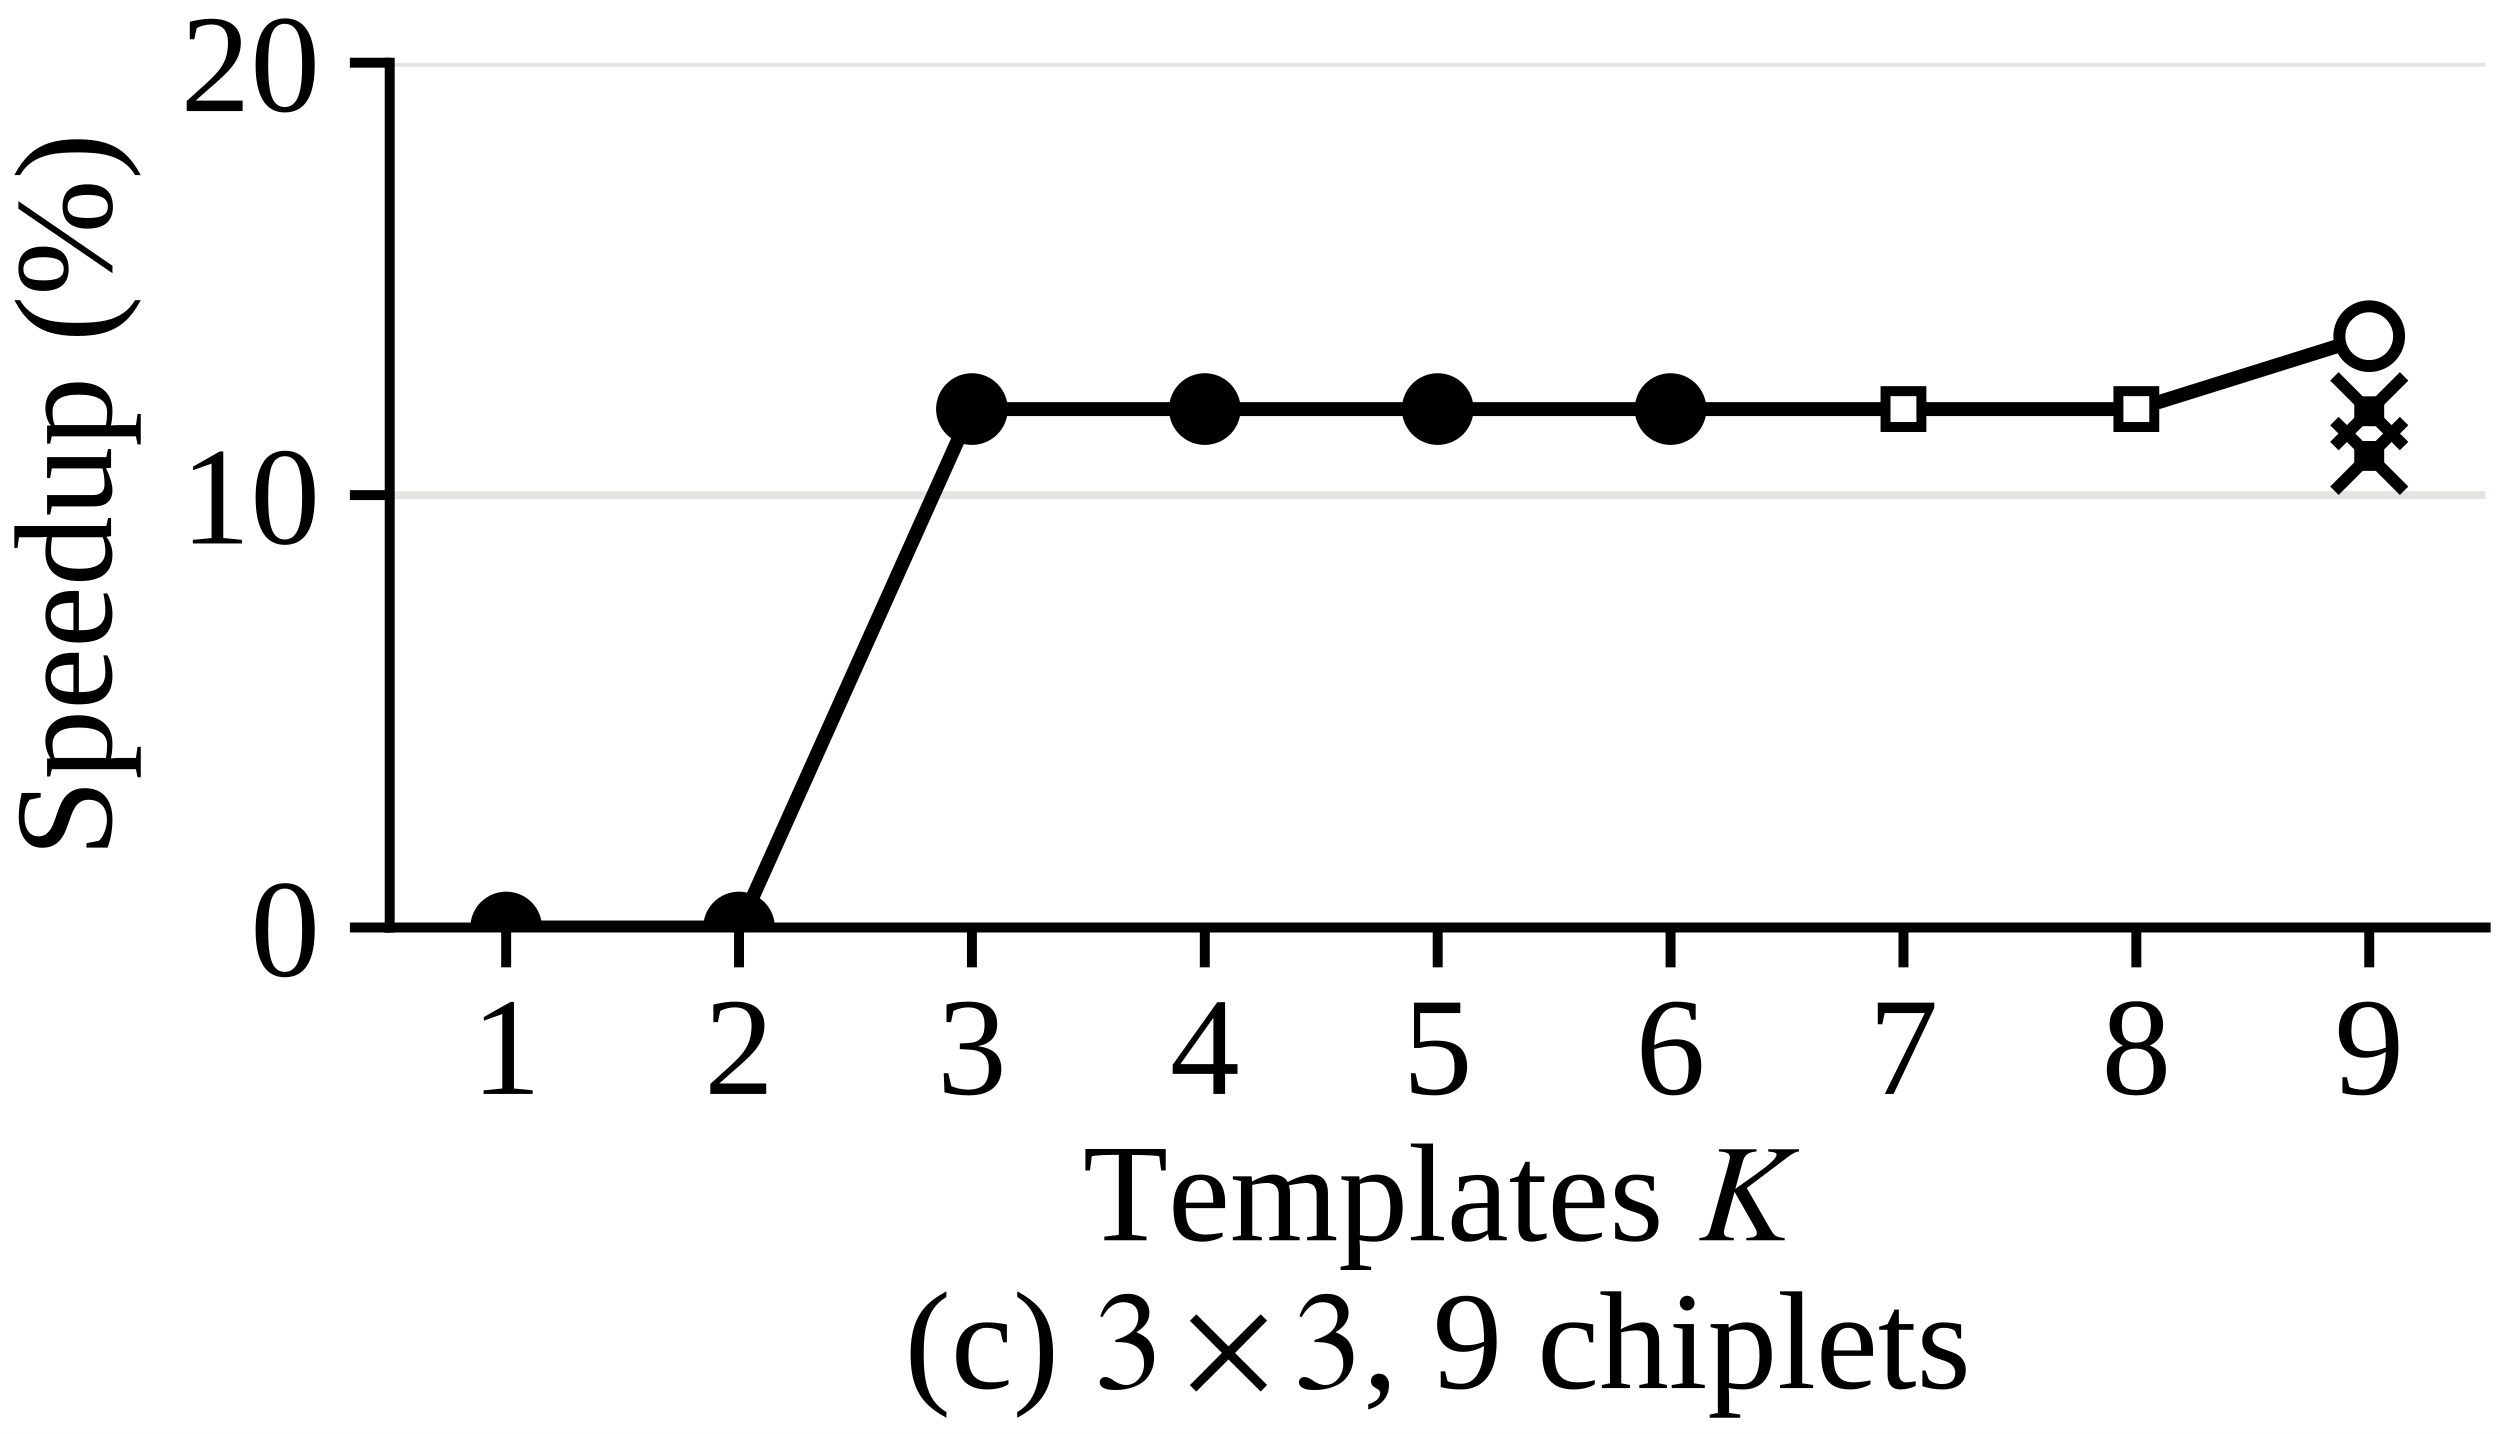
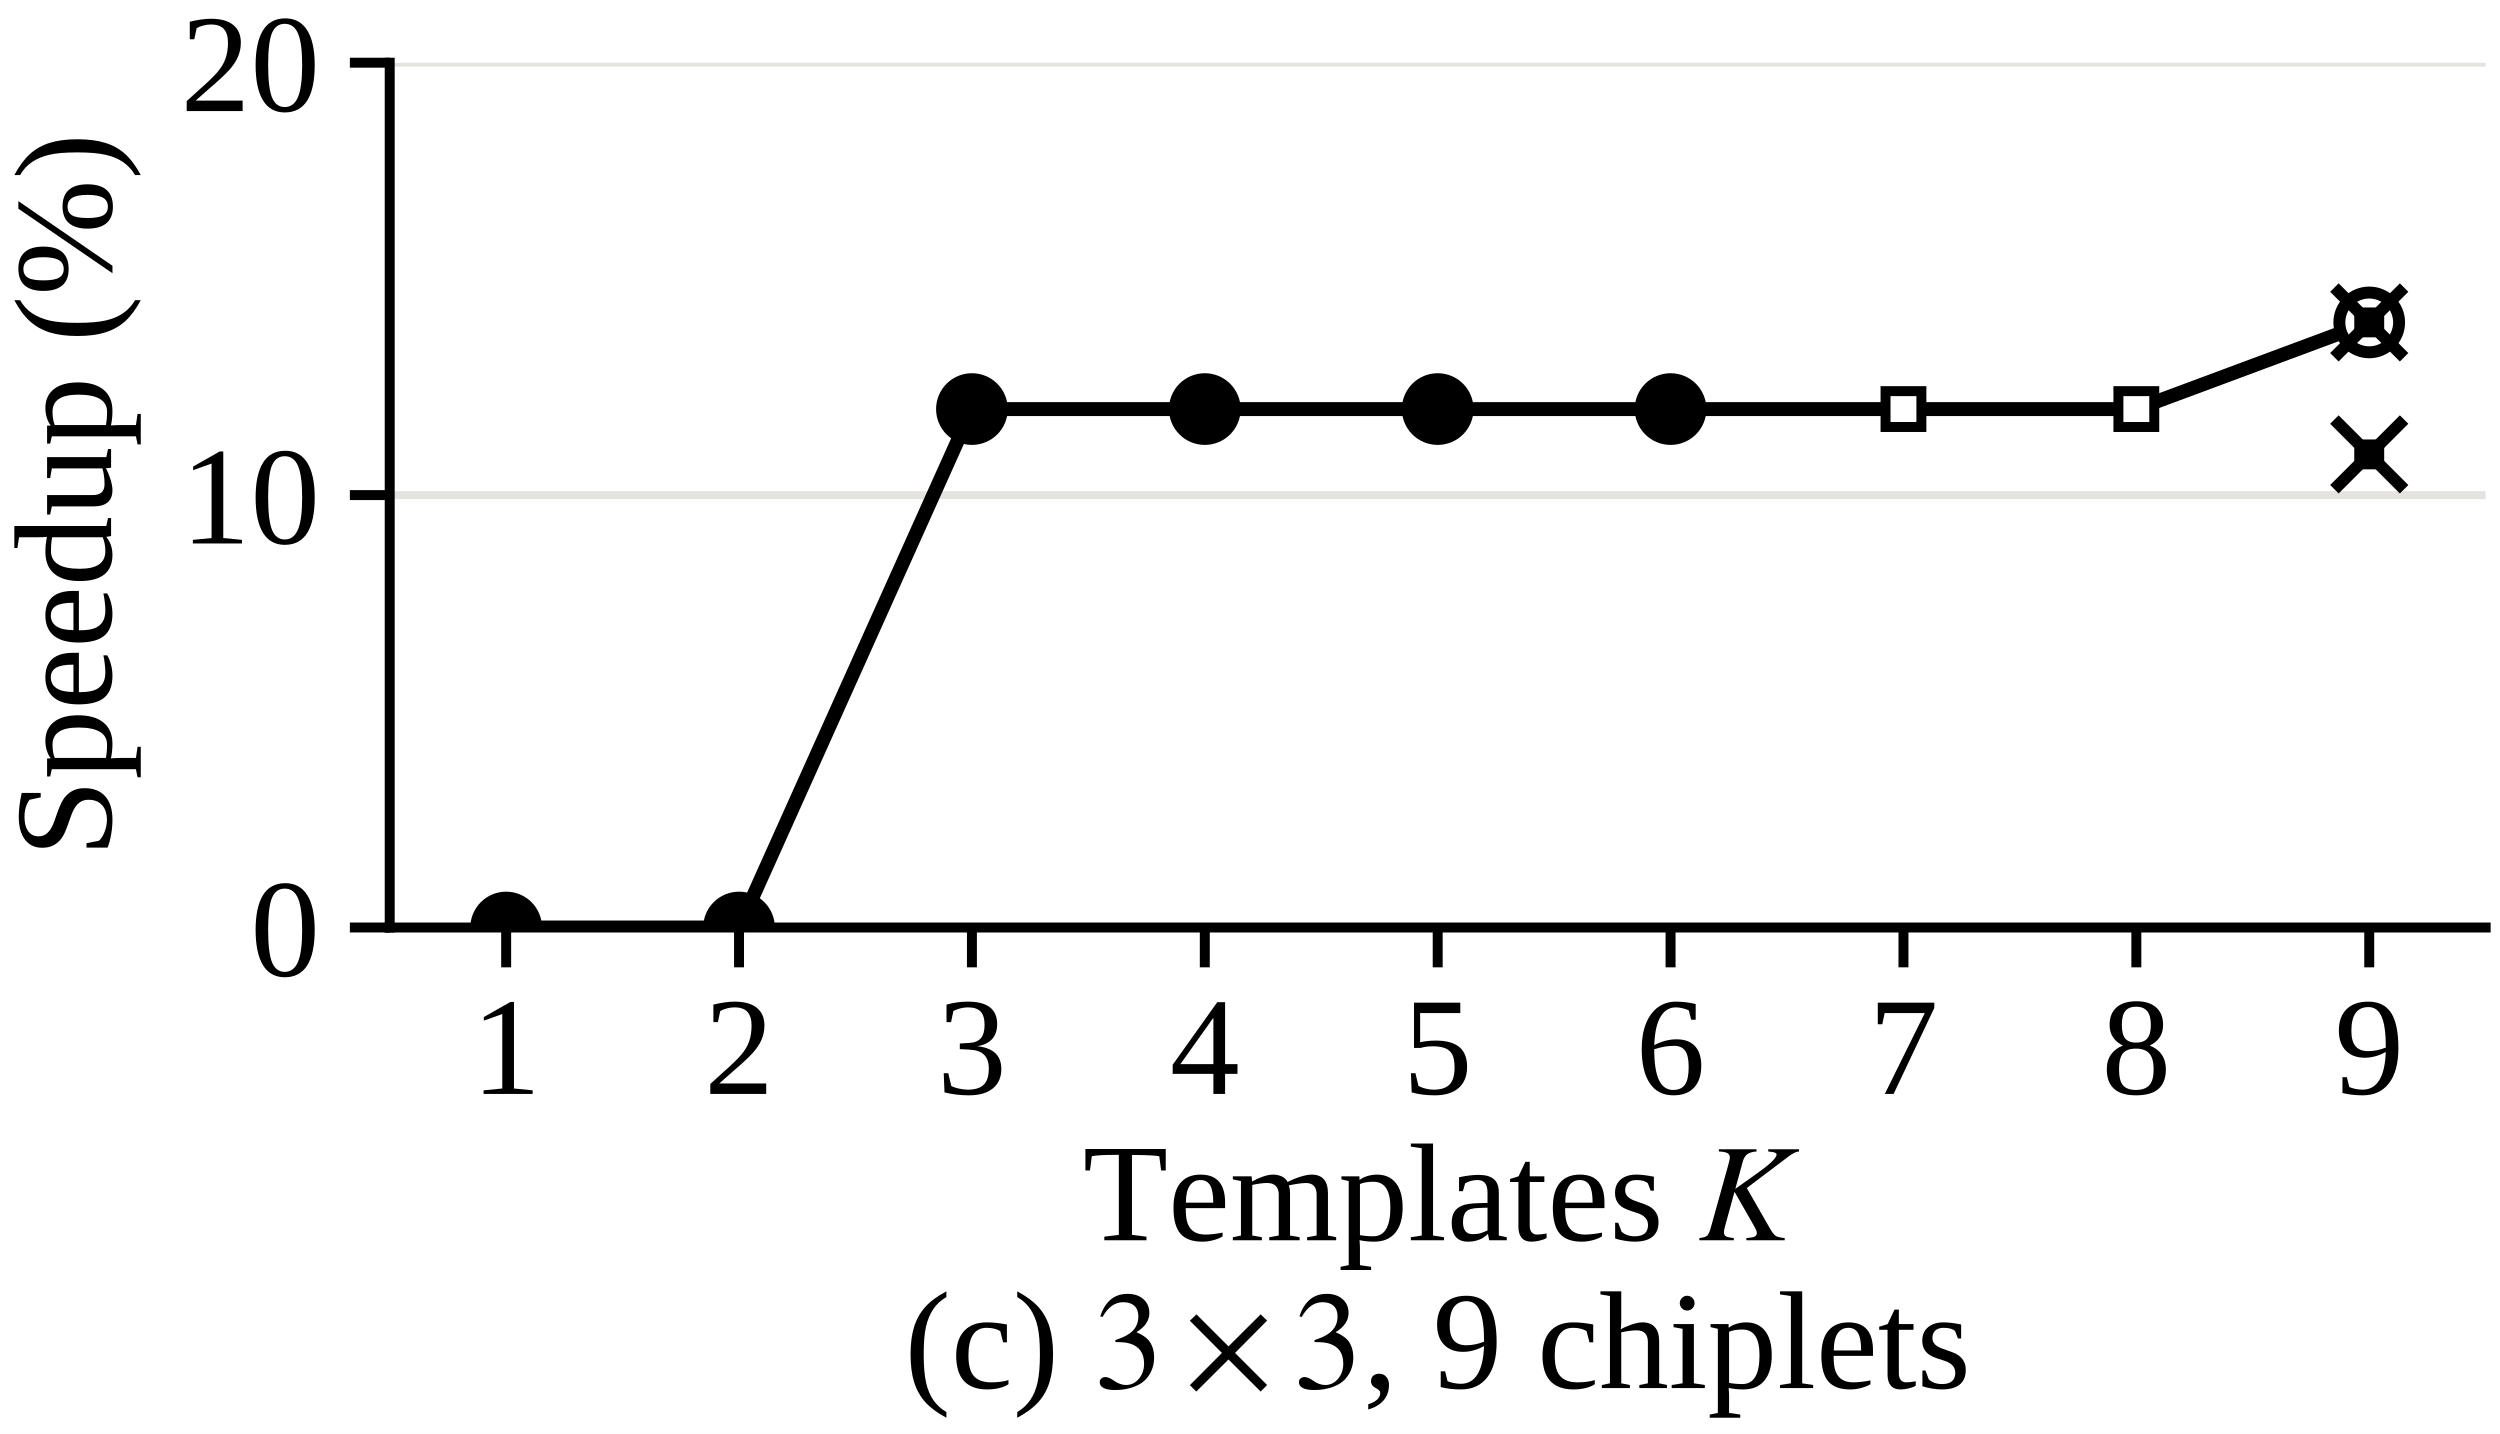
<svg xmlns="http://www.w3.org/2000/svg" xmlns:xlink="http://www.w3.org/1999/xlink" width="125.529pt" height="72pt" viewBox="0 0 125.529 72" version="1.1">
  <defs>
    <style type="text/css">*{stroke-linejoin: round; stroke-linecap: butt}</style>
  </defs>
  <g id="figure_1">
    <g id="patch_1">
      <path d="M 0 72  L 125.529 72  L 125.529 0  L 0 0  z " style="fill: #ffffff" />
    </g>
    <g id="axes_1">
      <g id="patch_2">
        <path d="M 19.568 46.572  L 124.809 46.572  L 124.809 3.149  L 19.568 3.149  z " style="fill: #ffffff" />
      </g>
      <g id="matplotlib.axis_1">
        <g id="xtick_1">
          <g id="line2d_1">
            <defs>
-               <path id="ma5f8ec6fc1" d="M 0 0  L 0 2  " style="stroke: #000000; stroke-width: 0.5" />
-             </defs>
-             <g>
-               <use xlink:href="#ma5f8ec6fc1" x="25.415" y="46.572" style="stroke: #000000; stroke-width: 0.5" />
+               <path id="mb08b0cc6bf" d="M 0 0  L 0 2  " style="stroke: #000000; stroke-width: 0.5" />
+             </defs>
+             <g>
+               <use xlink:href="#mb08b0cc6bf" x="25.415" y="46.572" style="stroke: #000000; stroke-width: 0.5" />
            </g>
          </g>
          <g id="text_1">
            <g transform="translate(23.66485 54.92922) scale(0.07 -0.07)">
              <defs>
                <path id="LiberationSerif-31" d="M 1959 250  L 2816 166  L 2816 0  L 563 0  L 563 166  L 1422 250  L 1422 3669  L 575 3366  L 575 3531  L 1797 4225  L 1959 4225  L 1959 250  z " transform="scale(0.015625)" />
              </defs>
              <use xlink:href="#LiberationSerif-31" />
            </g>
          </g>
        </g>
        <g id="xtick_2">
          <g id="line2d_2">
            <g>
-               <use xlink:href="#ma5f8ec6fc1" x="37.108" y="46.572" style="stroke: #000000; stroke-width: 0.5" />
+               <use xlink:href="#mb08b0cc6bf" x="37.108" y="46.572" style="stroke: #000000; stroke-width: 0.5" />
            </g>
          </g>
          <g id="text_2">
            <g transform="translate(35.35831 54.92922) scale(0.07 -0.07)">
              <defs>
                <path id="LiberationSerif-32" d="M 2847 0  L 281 0  L 281 459  L 863 988  Q 1422 1478 1684 1781  Q 1947 2084 2061 2406  Q 2175 2728 2175 3144  Q 2175 3550 1990 3762  Q 1806 3975 1388 3975  Q 1222 3975 1047 3929  Q 872 3884 738 3809  L 628 3297  L 422 3297  L 422 4103  Q 991 4238 1388 4238  Q 2075 4238 2420 3952  Q 2766 3666 2766 3144  Q 2766 2794 2630 2483  Q 2494 2172 2212 1864  Q 1931 1556 1281 1003  Q 1003 766 691 481  L 2847 481  L 2847 0  z " transform="scale(0.015625)" />
              </defs>
              <use xlink:href="#LiberationSerif-32" />
            </g>
          </g>
        </g>
        <g id="xtick_3">
          <g id="line2d_3">
            <g>
-               <use xlink:href="#ma5f8ec6fc1" x="48.802" y="46.572" style="stroke: #000000; stroke-width: 0.5" />
+               <use xlink:href="#mb08b0cc6bf" x="48.802" y="46.572" style="stroke: #000000; stroke-width: 0.5" />
            </g>
          </g>
          <g id="text_3">
            <g transform="translate(47.05177 54.92922) scale(0.07 -0.07)">
              <defs>
                <path id="LiberationSerif-33" d="M 2950 1141  Q 2950 575 2562 256  Q 2175 -63 1466 -63  Q 872 -63 341 72  L 306 953  L 513 953  L 653 366  Q 775 297 998 247  Q 1222 197 1416 197  Q 1906 197 2140 422  Q 2375 647 2375 1172  Q 2375 1584 2159 1798  Q 1944 2013 1491 2034  L 1044 2059  L 1044 2316  L 1491 2344  Q 1844 2363 2012 2563  Q 2181 2763 2181 3169  Q 2181 3591 1998 3783  Q 1816 3975 1416 3975  Q 1250 3975 1069 3929  Q 888 3884 750 3809  L 641 3297  L 434 3297  L 434 4103  Q 744 4184 969 4211  Q 1194 4238 1416 4238  Q 2759 4238 2759 3206  Q 2759 2772 2520 2514  Q 2281 2256 1844 2194  Q 2413 2128 2681 1867  Q 2950 1606 2950 1141  z " transform="scale(0.015625)" />
              </defs>
              <use xlink:href="#LiberationSerif-33" />
            </g>
          </g>
        </g>
        <g id="xtick_4">
          <g id="line2d_4">
            <g>
-               <use xlink:href="#ma5f8ec6fc1" x="60.495" y="46.572" style="stroke: #000000; stroke-width: 0.5" />
+               <use xlink:href="#mb08b0cc6bf" x="60.495" y="46.572" style="stroke: #000000; stroke-width: 0.5" />
            </g>
          </g>
          <g id="text_4">
            <g transform="translate(58.74524 54.92922) scale(0.07 -0.07)">
              <defs>
                <path id="LiberationSerif-34" d="M 2531 922  L 2531 0  L 1994 0  L 1994 922  L 125 922  L 125 1338  L 2172 4213  L 2531 4213  L 2531 1369  L 3100 1369  L 3100 922  L 2531 922  z M 1994 3478  L 1978 3478  L 478 1369  L 1994 1369  L 1994 3478  z " transform="scale(0.015625)" />
              </defs>
              <use xlink:href="#LiberationSerif-34" />
            </g>
          </g>
        </g>
        <g id="xtick_5">
          <g id="line2d_5">
            <g>
-               <use xlink:href="#ma5f8ec6fc1" x="72.189" y="46.572" style="stroke: #000000; stroke-width: 0.5" />
+               <use xlink:href="#mb08b0cc6bf" x="72.189" y="46.572" style="stroke: #000000; stroke-width: 0.5" />
            </g>
          </g>
          <g id="text_5">
            <g transform="translate(70.43869 54.92922) scale(0.07 -0.07)">
              <defs>
                <path id="LiberationSerif-35" d="M 1516 2450  Q 2241 2450 2595 2153  Q 2950 1856 2950 1247  Q 2950 616 2565 276  Q 2181 -63 1466 -63  Q 872 -63 406 72  L 372 953  L 578 953  L 719 366  Q 856 291 1048 244  Q 1241 197 1416 197  Q 1909 197 2142 430  Q 2375 663 2375 1216  Q 2375 1603 2275 1801  Q 2175 2000 1956 2094  Q 1738 2188 1369 2188  Q 1084 2188 813 2113  L 513 2113  L 513 4191  L 2638 4191  L 2638 3713  L 794 3713  L 794 2375  Q 1131 2450 1516 2450  z " transform="scale(0.015625)" />
              </defs>
              <use xlink:href="#LiberationSerif-35" />
            </g>
          </g>
        </g>
        <g id="xtick_6">
          <g id="line2d_6">
            <g>
-               <use xlink:href="#ma5f8ec6fc1" x="83.882" y="46.572" style="stroke: #000000; stroke-width: 0.5" />
+               <use xlink:href="#mb08b0cc6bf" x="83.882" y="46.572" style="stroke: #000000; stroke-width: 0.5" />
            </g>
          </g>
          <g id="text_6">
            <g transform="translate(82.13215 54.92922) scale(0.07 -0.07)">
              <defs>
                <path id="LiberationSerif-36" d="M 3009 1300  Q 3009 647 2679 292  Q 2350 -63 1728 -63  Q 1022 -63 648 487  Q 275 1038 275 2069  Q 275 2744 472 3234  Q 669 3725 1023 3981  Q 1378 4238 1844 4238  Q 2300 4238 2753 4128  L 2753 3406  L 2547 3406  L 2438 3834  Q 2334 3891 2159 3933  Q 1984 3975 1844 3975  Q 1388 3975 1133 3533  Q 878 3091 853 2241  Q 1363 2509 1875 2509  Q 2428 2509 2718 2198  Q 3009 1888 3009 1300  z M 1716 184  Q 2094 184 2262 429  Q 2431 675 2431 1241  Q 2431 1753 2270 1981  Q 2109 2209 1759 2209  Q 1331 2209 850 2053  Q 850 1100 1065 642  Q 1281 184 1716 184  z " transform="scale(0.015625)" />
              </defs>
              <use xlink:href="#LiberationSerif-36" />
            </g>
          </g>
        </g>
        <g id="xtick_7">
          <g id="line2d_7">
            <g>
-               <use xlink:href="#ma5f8ec6fc1" x="95.576" y="46.572" style="stroke: #000000; stroke-width: 0.5" />
+               <use xlink:href="#mb08b0cc6bf" x="95.576" y="46.572" style="stroke: #000000; stroke-width: 0.5" />
            </g>
          </g>
          <g id="text_7">
            <g transform="translate(93.82561 54.92922) scale(0.07 -0.07)">
              <defs>
                <path id="LiberationSerif-37" d="M 628 3200  L 422 3200  L 422 4191  L 3016 4191  L 3016 3950  L 1147 0  L 744 0  L 2578 3713  L 738 3713  L 628 3200  z " transform="scale(0.015625)" />
              </defs>
              <use xlink:href="#LiberationSerif-37" />
            </g>
          </g>
        </g>
        <g id="xtick_8">
          <g id="line2d_8">
            <g>
-               <use xlink:href="#ma5f8ec6fc1" x="107.269" y="46.572" style="stroke: #000000; stroke-width: 0.5" />
+               <use xlink:href="#mb08b0cc6bf" x="107.269" y="46.572" style="stroke: #000000; stroke-width: 0.5" />
            </g>
          </g>
          <g id="text_8">
            <g transform="translate(105.5191 54.92922) scale(0.07 -0.07)">
              <defs>
                <path id="LiberationSerif-38" d="M 2828 3169  Q 2828 2825 2661 2586  Q 2494 2347 2209 2222  Q 2566 2091 2761 1811  Q 2956 1531 2956 1131  Q 2956 538 2622 237  Q 2288 -63 1581 -63  Q 244 -63 244 1131  Q 244 1547 444 1820  Q 644 2094 984 2222  Q 713 2347 542 2584  Q 372 2822 372 3169  Q 372 3688 689 3972  Q 1006 4256 1606 4256  Q 2188 4256 2508 3973  Q 2828 3691 2828 3169  z M 2394 1131  Q 2394 1631 2198 1856  Q 2003 2081 1581 2081  Q 1169 2081 987 1867  Q 806 1653 806 1131  Q 806 603 990 393  Q 1175 184 1581 184  Q 1997 184 2195 401  Q 2394 619 2394 1131  z M 2266 3169  Q 2266 3600 2097 3803  Q 1928 4006 1588 4006  Q 1256 4006 1095 3809  Q 934 3613 934 3169  Q 934 2734 1090 2545  Q 1247 2356 1588 2356  Q 1938 2356 2102 2548  Q 2266 2741 2266 3169  z " transform="scale(0.015625)" />
              </defs>
              <use xlink:href="#LiberationSerif-38" />
            </g>
          </g>
        </g>
        <g id="xtick_9">
          <g id="line2d_9">
            <g>
-               <use xlink:href="#ma5f8ec6fc1" x="118.963" y="46.572" style="stroke: #000000; stroke-width: 0.5" />
+               <use xlink:href="#mb08b0cc6bf" x="118.963" y="46.572" style="stroke: #000000; stroke-width: 0.5" />
            </g>
          </g>
          <g id="text_9">
            <g transform="translate(117.2125 54.92922) scale(0.07 -0.07)">
              <defs>
                <path id="LiberationSerif-39" d="M 206 2913  Q 206 3544 559 3891  Q 913 4238 1556 4238  Q 2272 4238 2605 3722  Q 2938 3206 2938 2106  Q 2938 1053 2509 495  Q 2081 -63 1306 -63  Q 797 -63 372 44  L 372 769  L 575 769  L 684 319  Q 784 272 953 234  Q 1122 197 1294 197  Q 1794 197 2062 636  Q 2331 1075 2359 1928  Q 1884 1663 1394 1663  Q 841 1663 523 1992  Q 206 2322 206 2913  z M 1563 3988  Q 781 3988 781 2900  Q 781 2422 968 2194  Q 1156 1966 1550 1966  Q 1953 1966 2363 2131  Q 2363 3091 2173 3539  Q 1984 3988 1563 3988  z " transform="scale(0.015625)" />
              </defs>
              <use xlink:href="#LiberationSerif-39" />
            </g>
          </g>
        </g>
        <g id="text_10">
          <g transform="translate(54.37369 62.32) scale(0.07 -0.07)">
            <defs>
              <path id="LiberationSerif-54" d="M 984 0  L 984 166  L 1650 250  L 1650 3922  L 1491 3922  Q 700 3922 409 3859  L 325 3206  L 116 3206  L 116 4191  L 3803 4191  L 3803 3206  L 3591 3206  L 3506 3859  Q 3413 3881 3097 3898  Q 2781 3916 2406 3916  L 2253 3916  L 2253 250  L 2919 166  L 2919 0  L 984 0  z " transform="scale(0.015625)" />
              <path id="LiberationSerif-65" d="M 813 1478  L 813 1422  Q 813 991 908 752  Q 1003 513 1201 388  Q 1400 263 1722 263  Q 1891 263 2122 291  Q 2353 319 2503 353  L 2503 178  Q 2353 81 2095 9  Q 1838 -63 1569 -63  Q 884 -63 567 306  Q 250 675 250 1491  Q 250 2259 572 2637  Q 894 3016 1491 3016  Q 2619 3016 2619 1734  L 2619 1478  L 813 1478  z M 1491 2766  Q 1166 2766 992 2503  Q 819 2241 819 1728  L 2075 1728  Q 2075 2288 1931 2527  Q 1788 2766 1491 2766  z " transform="scale(0.015625)" />
              <path id="LiberationSerif-6d" d="M 1019 2700  Q 1253 2834 1515 2925  Q 1778 3016 1978 3016  Q 2194 3016 2376 2934  Q 2559 2853 2650 2675  Q 2891 2809 3214 2912  Q 3538 3016 3750 3016  Q 4500 3016 4500 2150  L 4500 219  L 4878 141  L 4878 0  L 3544 0  L 3544 141  L 3981 219  L 3981 2094  Q 3981 2631 3481 2631  Q 3400 2631 3292 2618  Q 3184 2606 3076 2590  Q 2969 2575 2870 2554  Q 2772 2534 2706 2522  Q 2759 2353 2759 2150  L 2759 219  L 3200 141  L 3200 0  L 1806 0  L 1806 141  L 2241 219  L 2241 2094  Q 2241 2353 2108 2492  Q 1975 2631 1709 2631  Q 1434 2631 1025 2541  L 1025 219  L 1466 141  L 1466 0  L 134 0  L 134 141  L 506 219  L 506 2719  L 134 2797  L 134 2938  L 994 2938  L 1019 2700  z " transform="scale(0.015625)" />
              <path id="LiberationSerif-70" d="M 475 2719  L 141 2797  L 141 2938  L 966 2938  L 972 2766  Q 1103 2878 1323 2947  Q 1544 3016 1772 3016  Q 2334 3016 2642 2625  Q 2950 2234 2950 1503  Q 2950 756 2614 346  Q 2278 -63 1644 -63  Q 1291 -63 972 6  Q 991 -219 991 -347  L 991 -1141  L 1503 -1216  L 1503 -1363  L 103 -1363  L 103 -1216  L 475 -1141  L 475 2719  z M 2388 1503  Q 2388 2103 2192 2395  Q 1997 2688 1600 2688  Q 1234 2688 991 2584  L 991 238  Q 1269 184 1600 184  Q 2388 184 2388 1503  z " transform="scale(0.015625)" />
              <path id="LiberationSerif-6c" d="M 1147 219  L 1650 141  L 1650 0  L 128 0  L 128 141  L 628 219  L 628 4225  L 128 4300  L 128 4441  L 1147 4441  L 1147 219  z " transform="scale(0.015625)" />
              <path id="LiberationSerif-61" d="M 1453 3003  Q 1934 3003 2161 2806  Q 2388 2609 2388 2203  L 2388 219  L 2753 141  L 2753 0  L 1947 0  L 1888 294  Q 1531 -63 978 -63  Q 225 -63 225 813  Q 225 1106 339 1298  Q 453 1491 703 1592  Q 953 1694 1428 1703  L 1869 1716  L 1869 2175  Q 1869 2478 1758 2622  Q 1647 2766 1416 2766  Q 1103 2766 844 2619  L 738 2253  L 563 2253  L 563 2894  Q 1069 3003 1453 3003  z M 1869 1497  L 1459 1484  Q 1041 1469 892 1322  Q 744 1175 744 831  Q 744 281 1191 281  Q 1403 281 1558 329  Q 1713 378 1869 453  L 1869 1497  z " transform="scale(0.015625)" />
              <path id="LiberationSerif-74" d="M 1044 -63  Q 744 -63 595 115  Q 447 294 447 616  L 447 2675  L 63 2675  L 63 2816  L 453 2938  L 769 3603  L 966 3603  L 966 2938  L 1638 2938  L 1638 2675  L 966 2675  L 966 672  Q 966 469 1058 366  Q 1150 263 1300 263  Q 1481 263 1741 313  L 1741 109  Q 1631 34 1425 -14  Q 1219 -63 1044 -63  z " transform="scale(0.015625)" />
              <path id="LiberationSerif-73" d="M 2259 825  Q 2259 388 1982 162  Q 1706 -63 1166 -63  Q 947 -63 683 -17  Q 419 28 269 84  L 269 806  L 409 806  L 563 397  Q 797 184 1172 184  Q 1778 184 1778 703  Q 1778 1084 1300 1247  L 1022 1338  Q 706 1441 562 1547  Q 419 1653 341 1808  Q 263 1963 263 2181  Q 263 2569 527 2792  Q 791 3016 1241 3016  Q 1563 3016 2047 2919  L 2047 2278  L 1900 2278  L 1769 2619  Q 1603 2766 1247 2766  Q 994 2766 861 2641  Q 728 2516 728 2303  Q 728 2125 848 2003  Q 969 1881 1213 1800  Q 1672 1644 1812 1572  Q 1953 1500 2051 1395  Q 2150 1291 2204 1156  Q 2259 1022 2259 825  z " transform="scale(0.015625)" />
              <path id="LiberationSerif-20" transform="scale(0.015625)" />
              <path id="STIXGeneral-Italic-4b" d="M 4621 4179  L 4621 4077  Q 4442 4077 4128 3840  L 2221 2400  L 3296 525  Q 3443 269 3552 201  Q 3661 134 3962 102  L 3962 0  L 2202 0  L 2202 102  L 2387 122  Q 2682 147 2682 326  Q 2682 365 2672 409  Q 2662 454 2630 515  Q 2598 576 2579 611  Q 2560 646 2509 736  Q 2458 826 2445 851  L 1658 2227  L 1242 710  Q 1171 467 1171 384  Q 1171 237 1264 182  Q 1357 128 1626 102  L 1626 0  L 45 0  L 45 102  Q 320 134 403 211  Q 486 288 563 557  L 1357 3405  Q 1446 3725 1446 3802  Q 1446 3936 1337 4000  Q 1229 4064 941 4077  L 941 4179  L 2669 4179  L 2669 4077  Q 2400 4058 2253 3958  Q 2106 3859 2035 3603  L 1696 2362  L 2675 3059  Q 3590 3706 3590 3936  Q 3590 4032 3360 4058  L 3206 4077  L 3206 4179  L 4621 4179  z " transform="scale(0.015625)" />
            </defs>
            <use xlink:href="#LiberationSerif-54" transform="translate(0 0.609375)" />
            <use xlink:href="#LiberationSerif-65" transform="translate(61.08398 0.609375)" />
            <use xlink:href="#LiberationSerif-6d" transform="translate(105.4688 0.609375)" />
            <use xlink:href="#LiberationSerif-70" transform="translate(183.252 0.609375)" />
            <use xlink:href="#LiberationSerif-6c" transform="translate(233.252 0.609375)" />
            <use xlink:href="#LiberationSerif-61" transform="translate(261.0352 0.609375)" />
            <use xlink:href="#LiberationSerif-74" transform="translate(305.4199 0.609375)" />
            <use xlink:href="#LiberationSerif-65" transform="translate(333.2031 0.609375)" />
            <use xlink:href="#LiberationSerif-73" transform="translate(377.5879 0.609375)" />
            <use xlink:href="#LiberationSerif-20" transform="translate(416.5039 0.609375)" />
            <use xlink:href="#STIXGeneral-Italic-4b" transform="translate(441.5039 0.609375)" />
          </g>
          <g transform="translate(45.41369 69.74) scale(0.07 -0.07)">
            <defs>
              <path id="LiberationSerif-28" d="M 884 1544  Q 884 731 993 248  Q 1103 -234 1337 -565  Q 1572 -897 1925 -1100  L 1925 -1363  Q 1306 -1034 957 -645  Q 609 -256 445 270  Q 281 797 281 1544  Q 281 2288 443 2811  Q 606 3334 953 3721  Q 1300 4109 1925 4441  L 1925 4178  Q 1544 3959 1319 3617  Q 1094 3275 989 2819  Q 884 2363 884 1544  z " transform="scale(0.015625)" />
              <path id="LiberationSerif-63" d="M 2644 178  Q 2491 66 2222 1  Q 1953 -63 1672 -63  Q 244 -63 244 1491  Q 244 2225 608 2620  Q 972 3016 1650 3016  Q 2072 3016 2572 2919  L 2572 2100  L 2400 2100  L 2266 2619  Q 2006 2766 1644 2766  Q 806 2766 806 1491  Q 806 828 1061 545  Q 1316 263 1850 263  Q 2306 263 2644 366  L 2644 178  z " transform="scale(0.015625)" />
              <path id="LiberationSerif-29" d="M 206 -1363  L 206 -1100  Q 559 -897 793 -564  Q 1028 -231 1137 251  Q 1247 734 1247 1544  Q 1247 2363 1142 2819  Q 1038 3275 813 3617  Q 588 3959 206 4178  L 206 4441  Q 831 4106 1178 3720  Q 1525 3334 1687 2811  Q 1850 2288 1850 1544  Q 1850 800 1687 273  Q 1525 -253 1178 -640  Q 831 -1028 206 -1363  z " transform="scale(0.015625)" />
              <path id="STIXGeneral-Regular-33" d="M 390 3264  L 288 3290  Q 435 3770 748 4048  Q 1062 4326 1542 4326  Q 1990 4326 2265 4083  Q 2541 3840 2541 3450  Q 2541 2925 1946 2566  Q 2298 2413 2477 2227  Q 2758 1914 2758 1402  Q 2758 890 2464 506  Q 2246 211 1840 60  Q 1434 -90 979 -90  Q 262 -90 262 275  Q 262 378 339 442  Q 416 506 525 506  Q 685 506 915 339  Q 1197 141 1466 141  Q 1818 141 2058 425  Q 2298 710 2298 1120  Q 2298 1856 1632 2048  Q 1434 2112 979 2112  L 979 2202  Q 1338 2323 1517 2432  Q 2035 2726 2035 3290  Q 2035 3610 1852 3776  Q 1670 3942 1344 3942  Q 768 3942 390 3264  z " transform="scale(0.015625)" />
              <path id="STIXGeneral-Regular-d7" d="M 3821 141  L 3526 -160  L 2048 1312  L 570 -160  L 275 134  L 1747 1613  L 275 3091  L 576 3386  L 2048 1914  L 3526 3386  L 3821 3098  L 2349 1613  L 3821 141  z " transform="scale(0.015625)" />
              <path id="LiberationSerif-2c" d="M 1197 153  Q 1197 -275 948 -564  Q 700 -853 244 -984  L 244 -744  Q 794 -569 794 -219  Q 794 -156 747 -106  Q 700 -56 584 3  Q 372 113 372 313  Q 372 481 478 570  Q 584 659 750 659  Q 950 659 1073 515  Q 1197 372 1197 153  z " transform="scale(0.015625)" />
              <path id="LiberationSerif-68" d="M 1019 3169  Q 1019 2844 997 2700  Q 1222 2828 1508 2922  Q 1794 3016 1991 3016  Q 2372 3016 2565 2794  Q 2759 2572 2759 2150  L 2759 219  L 3116 141  L 3116 0  L 1850 0  L 1850 141  L 2241 219  L 2241 2113  Q 2241 2650 1722 2650  Q 1428 2650 1019 2559  L 1019 219  L 1416 141  L 1416 0  L 128 0  L 128 141  L 500 219  L 500 4225  L 63 4300  L 63 4441  L 1019 4441  L 1019 3169  z " transform="scale(0.015625)" />
              <path id="LiberationSerif-69" d="M 1184 3897  Q 1184 3759 1084 3659  Q 984 3559 844 3559  Q 706 3559 606 3659  Q 506 3759 506 3897  Q 506 4038 606 4138  Q 706 4238 844 4238  Q 984 4238 1084 4138  Q 1184 4038 1184 3897  z M 1153 219  L 1656 141  L 1656 0  L 134 0  L 134 141  L 634 219  L 634 2719  L 219 2797  L 219 2938  L 1153 2938  L 1153 219  z " transform="scale(0.015625)" />
            </defs>
            <use xlink:href="#LiberationSerif-28" transform="translate(0 0.609375)" />
            <use xlink:href="#LiberationSerif-63" transform="translate(33.30078 0.609375)" />
            <use xlink:href="#LiberationSerif-29" transform="translate(77.68555 0.609375)" />
            <use xlink:href="#LiberationSerif-20" transform="translate(110.9863 0.609375)" />
            <use xlink:href="#STIXGeneral-Regular-33" transform="translate(135.9863 0.609375)" />
            <use xlink:href="#STIXGeneral-Regular-d7" transform="translate(200.4263 0.609375)" />
            <use xlink:href="#STIXGeneral-Regular-33" transform="translate(278.8663 0.609375)" />
            <use xlink:href="#LiberationSerif-2c" transform="translate(328.8663 0.609375)" />
            <use xlink:href="#LiberationSerif-20" transform="translate(353.8663 0.609375)" />
            <use xlink:href="#LiberationSerif-39" transform="translate(378.8663 0.609375)" />
            <use xlink:href="#LiberationSerif-20" transform="translate(428.8663 0.609375)" />
            <use xlink:href="#LiberationSerif-63" transform="translate(453.8663 0.609375)" />
            <use xlink:href="#LiberationSerif-68" transform="translate(498.251 0.609375)" />
            <use xlink:href="#LiberationSerif-69" transform="translate(548.251 0.609375)" />
            <use xlink:href="#LiberationSerif-70" transform="translate(576.0342 0.609375)" />
            <use xlink:href="#LiberationSerif-6c" transform="translate(626.0342 0.609375)" />
            <use xlink:href="#LiberationSerif-65" transform="translate(653.8174 0.609375)" />
            <use xlink:href="#LiberationSerif-74" transform="translate(698.2022 0.609375)" />
            <use xlink:href="#LiberationSerif-73" transform="translate(725.9854 0.609375)" />
          </g>
        </g>
      </g>
      <g id="matplotlib.axis_2">
        <g id="ytick_1">
          <g id="line2d_10">
-             <path d="M 19.568 46.572  L 124.809 46.572  " clip-path="url(#pfb88c00ac3)" style="fill: none; stroke: #e4e3df; stroke-width: 0.4; stroke-linecap: square" />
+             <path d="M 19.568 46.572  L 124.809 46.572  " clip-path="url(#p94a86b8c31)" style="fill: none; stroke: #e4e3df; stroke-width: 0.4; stroke-linecap: square" />
          </g>
          <g id="line2d_11">
            <defs>
-               <path id="mef8ba641e6" d="M 0 0  L -2 0  " style="stroke: #000000; stroke-width: 0.5" />
-             </defs>
-             <g>
-               <use xlink:href="#mef8ba641e6" x="19.568" y="46.572" style="stroke: #000000; stroke-width: 0.5" />
+               <path id="me3c555adbb" d="M 0 0  L -2 0  " style="stroke: #000000; stroke-width: 0.5" />
+             </defs>
+             <g>
+               <use xlink:href="#me3c555adbb" x="19.568" y="46.572" style="stroke: #000000; stroke-width: 0.5" />
            </g>
          </g>
          <g id="text_11">
            <g transform="translate(12.56813 49.00055) scale(0.07 -0.07)">
              <defs>
                <path id="LiberationSerif-30" d="M 2956 2113  Q 2956 -63 1581 -63  Q 919 -63 581 493  Q 244 1050 244 2113  Q 244 3153 581 3704  Q 919 4256 1606 4256  Q 2269 4256 2612 3711  Q 2956 3166 2956 2113  z M 2381 2113  Q 2381 3119 2190 3562  Q 2000 4006 1581 4006  Q 1175 4006 997 3587  Q 819 3169 819 2113  Q 819 1050 1000 617  Q 1181 184 1581 184  Q 1994 184 2187 639  Q 2381 1094 2381 2113  z " transform="scale(0.015625)" />
              </defs>
              <use xlink:href="#LiberationSerif-30" />
            </g>
          </g>
        </g>
        <g id="ytick_2">
          <g id="line2d_12">
-             <path d="M 19.568 24.86  L 124.809 24.86  " clip-path="url(#pfb88c00ac3)" style="fill: none; stroke: #e4e3df; stroke-width: 0.4; stroke-linecap: square" />
+             <path d="M 19.568 24.86  L 124.809 24.86  " clip-path="url(#p94a86b8c31)" style="fill: none; stroke: #e4e3df; stroke-width: 0.4; stroke-linecap: square" />
          </g>
          <g id="line2d_13">
            <g>
-               <use xlink:href="#mef8ba641e6" x="19.568" y="24.86" style="stroke: #000000; stroke-width: 0.5" />
+               <use xlink:href="#me3c555adbb" x="19.568" y="24.86" style="stroke: #000000; stroke-width: 0.5" />
            </g>
          </g>
          <g id="text_12">
            <g transform="translate(9.068125 27.28894) scale(0.07 -0.07)">
              <use xlink:href="#LiberationSerif-31" />
              <use xlink:href="#LiberationSerif-30" x="50" />
            </g>
          </g>
        </g>
        <g id="ytick_3">
          <g id="line2d_14">
-             <path d="M 19.568 3.149  L 124.809 3.149  " clip-path="url(#pfb88c00ac3)" style="fill: none; stroke: #e4e3df; stroke-width: 0.4; stroke-linecap: square" />
+             <path d="M 19.568 3.149  L 124.809 3.149  " clip-path="url(#p94a86b8c31)" style="fill: none; stroke: #e4e3df; stroke-width: 0.4; stroke-linecap: square" />
          </g>
          <g id="line2d_15">
            <g>
-               <use xlink:href="#mef8ba641e6" x="19.568" y="3.149" style="stroke: #000000; stroke-width: 0.5" />
+               <use xlink:href="#me3c555adbb" x="19.568" y="3.149" style="stroke: #000000; stroke-width: 0.5" />
            </g>
          </g>
          <g id="text_13">
            <g transform="translate(9.068125 5.577344) scale(0.07 -0.07)">
              <use xlink:href="#LiberationSerif-32" />
              <use xlink:href="#LiberationSerif-30" x="50" />
            </g>
          </g>
        </g>
        <g id="text_14">
          <g transform="translate(5.577344 43.03512) rotate(-90) scale(0.07 -0.07)">
            <defs>
              <path id="LiberationSerif-53" d="M 434 1128  L 638 1128  L 747 563  Q 863 416 1145 303  Q 1428 191 1703 191  Q 2141 191 2386 414  Q 2631 638 2631 1031  Q 2631 1256 2536 1403  Q 2441 1550 2286 1651  Q 2131 1753 1934 1823  Q 1738 1894 1530 1966  Q 1322 2038 1125 2125  Q 928 2213 773 2347  Q 619 2481 523 2679  Q 428 2878 428 3169  Q 428 3669 803 3953  Q 1178 4238 1844 4238  Q 2350 4238 2944 4103  L 2944 3231  L 2741 3231  L 2631 3744  Q 2313 3975 1844 3975  Q 1425 3975 1189 3804  Q 953 3634 953 3334  Q 953 3131 1048 2997  Q 1144 2863 1298 2767  Q 1453 2672 1651 2603  Q 1850 2534 2058 2461  Q 2266 2388 2464 2295  Q 2663 2203 2817 2061  Q 2972 1919 3067 1714  Q 3163 1509 3163 1209  Q 3163 603 2791 270  Q 2419 -63 1719 -63  Q 1381 -63 1040 -3  Q 700 56 434 159  L 434 1128  z " transform="scale(0.015625)" />
              <path id="LiberationSerif-64" d="M 2259 219  Q 1906 -63 1434 -63  Q 231 -63 231 1441  Q 231 2213 572 2614  Q 913 3016 1575 3016  Q 1913 3016 2259 2944  Q 2241 3047 2241 3463  L 2241 4225  L 1747 4300  L 1747 4441  L 2759 4441  L 2759 219  L 3122 141  L 3122 0  L 2297 0  L 2259 219  z M 794 1441  Q 794 847 994 555  Q 1194 263 1606 263  Q 1959 263 2241 384  L 2241 2706  Q 1963 2759 1606 2759  Q 794 2759 794 1441  z " transform="scale(0.015625)" />
              <path id="LiberationSerif-75" d="M 978 838  Q 978 300 1478 300  Q 1866 300 2203 397  L 2203 2719  L 1759 2797  L 1759 2938  L 2719 2938  L 2719 219  L 3091 141  L 3091 0  L 2234 0  L 2209 238  Q 1988 116 1697 26  Q 1406 -63 1209 -63  Q 459 -63 459 800  L 459 2719  L 84 2797  L 84 2938  L 978 2938  L 978 838  z " transform="scale(0.015625)" />
              <path id="LiberationSerif-25" d="M 1375 -63  L 1031 -63  L 3994 4256  L 4341 4256  L 1375 -63  z M 2253 3109  Q 2253 1947 1222 1947  Q 719 1947 469 2244  Q 219 2541 219 3109  Q 219 4256 1241 4256  Q 1738 4256 1995 3968  Q 2253 3681 2253 3109  z M 1766 3109  Q 1766 3584 1636 3804  Q 1506 4025 1222 4025  Q 950 4025 826 3817  Q 703 3609 703 3109  Q 703 2597 828 2386  Q 953 2175 1222 2175  Q 1503 2175 1634 2398  Q 1766 2622 1766 3109  z M 5113 1081  Q 5113 -84 4084 -84  Q 3581 -84 3329 212  Q 3078 509 3078 1081  Q 3078 1638 3331 1933  Q 3584 2228 4103 2228  Q 4600 2228 4856 1940  Q 5113 1653 5113 1081  z M 4628 1081  Q 4628 1556 4498 1776  Q 4369 1997 4084 1997  Q 3813 1997 3689 1789  Q 3566 1581 3566 1081  Q 3566 569 3691 358  Q 3816 147 4084 147  Q 4366 147 4497 370  Q 4628 594 4628 1081  z " transform="scale(0.015625)" />
            </defs>
            <use xlink:href="#LiberationSerif-53" />
            <use xlink:href="#LiberationSerif-70" x="55.615" />
            <use xlink:href="#LiberationSerif-65" x="105.615" />
            <use xlink:href="#LiberationSerif-65" x="150" />
            <use xlink:href="#LiberationSerif-64" x="194.385" />
            <use xlink:href="#LiberationSerif-75" x="244.385" />
            <use xlink:href="#LiberationSerif-70" x="294.385" />
            <use xlink:href="#LiberationSerif-20" x="344.385" />
            <use xlink:href="#LiberationSerif-28" x="369.385" />
            <use xlink:href="#LiberationSerif-25" x="402.686" />
            <use xlink:href="#LiberationSerif-29" x="485.986" />
          </g>
        </g>
      </g>
      <g id="line2d_16">
-         <path d="M 25.415 46.572  L 37.108 46.572  L 48.802 20.54  L 60.495 20.54  L 72.189 20.54  L 83.882 20.54  L 95.576 20.54  L 107.269 20.54  L 118.963 16.88  " clip-path="url(#pfb88c00ac3)" style="fill: none; stroke: #000000; stroke-width: 0.7; stroke-linecap: square" />
+         <path d="M 25.415 46.572  L 37.108 46.572  L 48.802 20.54  L 60.495 20.54  L 72.189 20.54  L 83.882 20.54  L 95.576 20.54  L 107.269 20.54  L 118.963 16.189  " clip-path="url(#p94a86b8c31)" style="fill: none; stroke: #000000; stroke-width: 0.7; stroke-linecap: square" />
      </g>
      <g id="patch_3">
        <path d="M 19.568 46.572  L 19.568 3.149  " style="fill: none; stroke: #000000; stroke-width: 0.5; stroke-linejoin: miter; stroke-linecap: square" />
      </g>
      <g id="patch_4">
        <path d="M 19.568 46.572  L 124.809 46.572  " style="fill: none; stroke: #000000; stroke-width: 0.5; stroke-linejoin: miter; stroke-linecap: square" />
      </g>
      <g id="line2d_17">
-         <path d="M 25.415 46.572  " clip-path="url(#pfb88c00ac3)" style="fill: none; stroke: #000000; stroke-width: 1.5; stroke-linecap: square" />
+         <path d="M 25.415 46.572  " clip-path="url(#p94a86b8c31)" style="fill: none; stroke: #000000; stroke-width: 1.5; stroke-linecap: square" />
        <defs>
-           <path id="mdc132f2105" d="M 0 1.5  C 0.398 1.5 0.779 1.342 1.061 1.061  C 1.342 0.779 1.5 0.398 1.5 0  C 1.5 -0.398 1.342 -0.779 1.061 -1.061  C 0.779 -1.342 0.398 -1.5 0 -1.5  C -0.398 -1.5 -0.779 -1.342 -1.061 -1.061  C -1.342 -0.779 -1.5 -0.398 -1.5 0  C -1.5 0.398 -1.342 0.779 -1.061 1.061  C -0.779 1.342 -0.398 1.5 0 1.5  z " style="stroke: #000000; stroke-width: 0.6" />
+           <path id="m8fef0e02ae" d="M 0 1.5  C 0.398 1.5 0.779 1.342 1.061 1.061  C 1.342 0.779 1.5 0.398 1.5 0  C 1.5 -0.398 1.342 -0.779 1.061 -1.061  C 0.779 -1.342 0.398 -1.5 0 -1.5  C -0.398 -1.5 -0.779 -1.342 -1.061 -1.061  C -1.342 -0.779 -1.5 -0.398 -1.5 0  C -1.5 0.398 -1.342 0.779 -1.061 1.061  C -0.779 1.342 -0.398 1.5 0 1.5  z " style="stroke: #000000; stroke-width: 0.6" />
        </defs>
-         <g clip-path="url(#pfb88c00ac3)">
-           <use xlink:href="#mdc132f2105" x="25.415" y="46.572" style="stroke: #000000; stroke-width: 0.6" />
+         <g clip-path="url(#p94a86b8c31)">
+           <use xlink:href="#m8fef0e02ae" x="25.415" y="46.572" style="stroke: #000000; stroke-width: 0.6" />
        </g>
      </g>
      <g id="line2d_18">
-         <path d="M 37.108 46.572  " clip-path="url(#pfb88c00ac3)" style="fill: none; stroke: #000000; stroke-width: 1.5; stroke-linecap: square" />
-         <g clip-path="url(#pfb88c00ac3)">
-           <use xlink:href="#mdc132f2105" x="37.108" y="46.572" style="stroke: #000000; stroke-width: 0.6" />
+         <path d="M 37.108 46.572  " clip-path="url(#p94a86b8c31)" style="fill: none; stroke: #000000; stroke-width: 1.5; stroke-linecap: square" />
+         <g clip-path="url(#p94a86b8c31)">
+           <use xlink:href="#m8fef0e02ae" x="37.108" y="46.572" style="stroke: #000000; stroke-width: 0.6" />
        </g>
      </g>
      <g id="line2d_19">
-         <path d="M 48.802 20.54  " clip-path="url(#pfb88c00ac3)" style="fill: none; stroke: #000000; stroke-width: 1.5; stroke-linecap: square" />
-         <g clip-path="url(#pfb88c00ac3)">
-           <use xlink:href="#mdc132f2105" x="48.802" y="20.54" style="stroke: #000000; stroke-width: 0.6" />
+         <path d="M 48.802 20.54  " clip-path="url(#p94a86b8c31)" style="fill: none; stroke: #000000; stroke-width: 1.5; stroke-linecap: square" />
+         <g clip-path="url(#p94a86b8c31)">
+           <use xlink:href="#m8fef0e02ae" x="48.802" y="20.54" style="stroke: #000000; stroke-width: 0.6" />
        </g>
      </g>
      <g id="line2d_20">
-         <path d="M 60.495 20.54  " clip-path="url(#pfb88c00ac3)" style="fill: none; stroke: #000000; stroke-width: 1.5; stroke-linecap: square" />
-         <g clip-path="url(#pfb88c00ac3)">
-           <use xlink:href="#mdc132f2105" x="60.495" y="20.54" style="stroke: #000000; stroke-width: 0.6" />
+         <path d="M 60.495 20.54  " clip-path="url(#p94a86b8c31)" style="fill: none; stroke: #000000; stroke-width: 1.5; stroke-linecap: square" />
+         <g clip-path="url(#p94a86b8c31)">
+           <use xlink:href="#m8fef0e02ae" x="60.495" y="20.54" style="stroke: #000000; stroke-width: 0.6" />
        </g>
      </g>
      <g id="line2d_21">
-         <path d="M 72.189 20.54  " clip-path="url(#pfb88c00ac3)" style="fill: none; stroke: #000000; stroke-width: 1.5; stroke-linecap: square" />
-         <g clip-path="url(#pfb88c00ac3)">
-           <use xlink:href="#mdc132f2105" x="72.189" y="20.54" style="stroke: #000000; stroke-width: 0.6" />
+         <path d="M 72.189 20.54  " clip-path="url(#p94a86b8c31)" style="fill: none; stroke: #000000; stroke-width: 1.5; stroke-linecap: square" />
+         <g clip-path="url(#p94a86b8c31)">
+           <use xlink:href="#m8fef0e02ae" x="72.189" y="20.54" style="stroke: #000000; stroke-width: 0.6" />
        </g>
      </g>
      <g id="line2d_22">
-         <path d="M 83.882 20.54  " clip-path="url(#pfb88c00ac3)" style="fill: none; stroke: #000000; stroke-width: 1.5; stroke-linecap: square" />
-         <g clip-path="url(#pfb88c00ac3)">
-           <use xlink:href="#mdc132f2105" x="83.882" y="20.54" style="stroke: #000000; stroke-width: 0.6" />
+         <path d="M 83.882 20.54  " clip-path="url(#p94a86b8c31)" style="fill: none; stroke: #000000; stroke-width: 1.5; stroke-linecap: square" />
+         <g clip-path="url(#p94a86b8c31)">
+           <use xlink:href="#m8fef0e02ae" x="83.882" y="20.54" style="stroke: #000000; stroke-width: 0.6" />
        </g>
      </g>
      <g id="line2d_23">
-         <path d="M 95.576 20.54  " clip-path="url(#pfb88c00ac3)" style="fill: none; stroke: #000000; stroke-width: 1.5; stroke-linecap: square" />
+         <path d="M 95.576 20.54  " clip-path="url(#p94a86b8c31)" style="fill: none; stroke: #000000; stroke-width: 1.5; stroke-linecap: square" />
        <defs>
-           <path id="ma57f0a9de7" d="M -0.9 0.9  L 0.9 0.9  L 0.9 -0.9  L -0.9 -0.9  z " style="stroke: #000000; stroke-width: 0.5; stroke-linejoin: miter" />
+           <path id="m0d4a7c5983" d="M -0.9 0.9  L 0.9 0.9  L 0.9 -0.9  L -0.9 -0.9  z " style="stroke: #000000; stroke-width: 0.5; stroke-linejoin: miter" />
        </defs>
-         <g clip-path="url(#pfb88c00ac3)">
-           <use xlink:href="#ma57f0a9de7" x="95.576" y="20.54" style="fill: #ffffff; stroke: #000000; stroke-width: 0.5; stroke-linejoin: miter" />
+         <g clip-path="url(#p94a86b8c31)">
+           <use xlink:href="#m0d4a7c5983" x="95.576" y="20.54" style="fill: #ffffff; stroke: #000000; stroke-width: 0.5; stroke-linejoin: miter" />
        </g>
      </g>
      <g id="line2d_24">
-         <path d="M 107.269 20.54  " clip-path="url(#pfb88c00ac3)" style="fill: none; stroke: #000000; stroke-width: 1.5; stroke-linecap: square" />
-         <g clip-path="url(#pfb88c00ac3)">
-           <use xlink:href="#ma57f0a9de7" x="107.269" y="20.54" style="fill: #ffffff; stroke: #000000; stroke-width: 0.5; stroke-linejoin: miter" />
+         <path d="M 107.269 20.54  " clip-path="url(#p94a86b8c31)" style="fill: none; stroke: #000000; stroke-width: 1.5; stroke-linecap: square" />
+         <g clip-path="url(#p94a86b8c31)">
+           <use xlink:href="#m0d4a7c5983" x="107.269" y="20.54" style="fill: #ffffff; stroke: #000000; stroke-width: 0.5; stroke-linejoin: miter" />
        </g>
      </g>
      <g id="line2d_25">
-         <path d="M 118.963 16.88  " clip-path="url(#pfb88c00ac3)" style="fill: none; stroke: #000000; stroke-width: 1.5; stroke-linecap: square" />
+         <path d="M 118.963 16.189  " clip-path="url(#p94a86b8c31)" style="fill: none; stroke: #000000; stroke-width: 1.5; stroke-linecap: square" />
        <defs>
-           <path id="ma790f45e93" d="M 0 1.5  C 0.398 1.5 0.779 1.342 1.061 1.061  C 1.342 0.779 1.5 0.398 1.5 0  C 1.5 -0.398 1.342 -0.779 1.061 -1.061  C 0.779 -1.342 0.398 -1.5 0 -1.5  C -0.398 -1.5 -0.779 -1.342 -1.061 -1.061  C -1.342 -0.779 -1.5 -0.398 -1.5 0  C -1.5 0.398 -1.342 0.779 -1.061 1.061  C -0.779 1.342 -0.398 1.5 0 1.5  z " style="stroke: #000000; stroke-width: 0.6" />
+           <path id="mc41e02d97b" d="M 0 1.5  C 0.398 1.5 0.779 1.342 1.061 1.061  C 1.342 0.779 1.5 0.398 1.5 0  C 1.5 -0.398 1.342 -0.779 1.061 -1.061  C 0.779 -1.342 0.398 -1.5 0 -1.5  C -0.398 -1.5 -0.779 -1.342 -1.061 -1.061  C -1.342 -0.779 -1.5 -0.398 -1.5 0  C -1.5 0.398 -1.342 0.779 -1.061 1.061  C -0.779 1.342 -0.398 1.5 0 1.5  z " style="stroke: #000000; stroke-width: 0.6" />
        </defs>
-         <g clip-path="url(#pfb88c00ac3)">
-           <use xlink:href="#ma790f45e93" x="118.963" y="16.88" style="fill: #ffffff; stroke: #000000; stroke-width: 0.6" />
+         <g clip-path="url(#p94a86b8c31)">
+           <use xlink:href="#mc41e02d97b" x="118.963" y="16.189" style="fill: #ffffff; stroke: #000000; stroke-width: 0.6" />
        </g>
      </g>
      <g id="line2d_26">
-         <path d="M 118.963 20.649  " clip-path="url(#pfb88c00ac3)" style="fill: none; stroke: #000000; stroke-width: 1.5; stroke-linecap: square" />
+         <path d="M 118.963 16.189  " clip-path="url(#p94a86b8c31)" style="fill: none; stroke: #000000; stroke-width: 1.5; stroke-linecap: square" />
        <defs>
-           <path id="m4b0321c8b2" d="M -1.75 1.75  L 1.75 -1.75  M -1.75 -1.75  L 1.75 1.75  " style="stroke: #000000; stroke-width: 0.6" />
+           <path id="m2f8f4e15a5" d="M -1.75 1.75  L 1.75 -1.75  M -1.75 -1.75  L 1.75 1.75  " style="stroke: #000000; stroke-width: 0.6" />
        </defs>
-         <g clip-path="url(#pfb88c00ac3)">
-           <use xlink:href="#m4b0321c8b2" x="118.963" y="20.649" style="stroke: #000000; stroke-width: 0.6" />
+         <g clip-path="url(#p94a86b8c31)">
+           <use xlink:href="#m2f8f4e15a5" x="118.963" y="16.189" style="stroke: #000000; stroke-width: 0.6" />
        </g>
      </g>
      <g id="line2d_27">
-         <path d="M 118.963 22.892  " clip-path="url(#pfb88c00ac3)" style="fill: none; stroke: #000000; stroke-width: 1.5; stroke-linecap: square" />
-         <g clip-path="url(#pfb88c00ac3)">
-           <use xlink:href="#m4b0321c8b2" x="118.963" y="22.892" style="stroke: #000000; stroke-width: 0.6" />
+         <path d="M 118.963 22.816  " clip-path="url(#p94a86b8c31)" style="fill: none; stroke: #000000; stroke-width: 1.5; stroke-linecap: square" />
+         <g clip-path="url(#p94a86b8c31)">
+           <use xlink:href="#m2f8f4e15a5" x="118.963" y="22.816" style="stroke: #000000; stroke-width: 0.6" />
        </g>
      </g>
    </g>
  </g>
  <defs>
-     <clipPath id="pfb88c00ac3">
+     <clipPath id="p94a86b8c31">
      <rect x="19.568" y="3.149" width="105.241" height="43.423" />
    </clipPath>
  </defs>
</svg>
